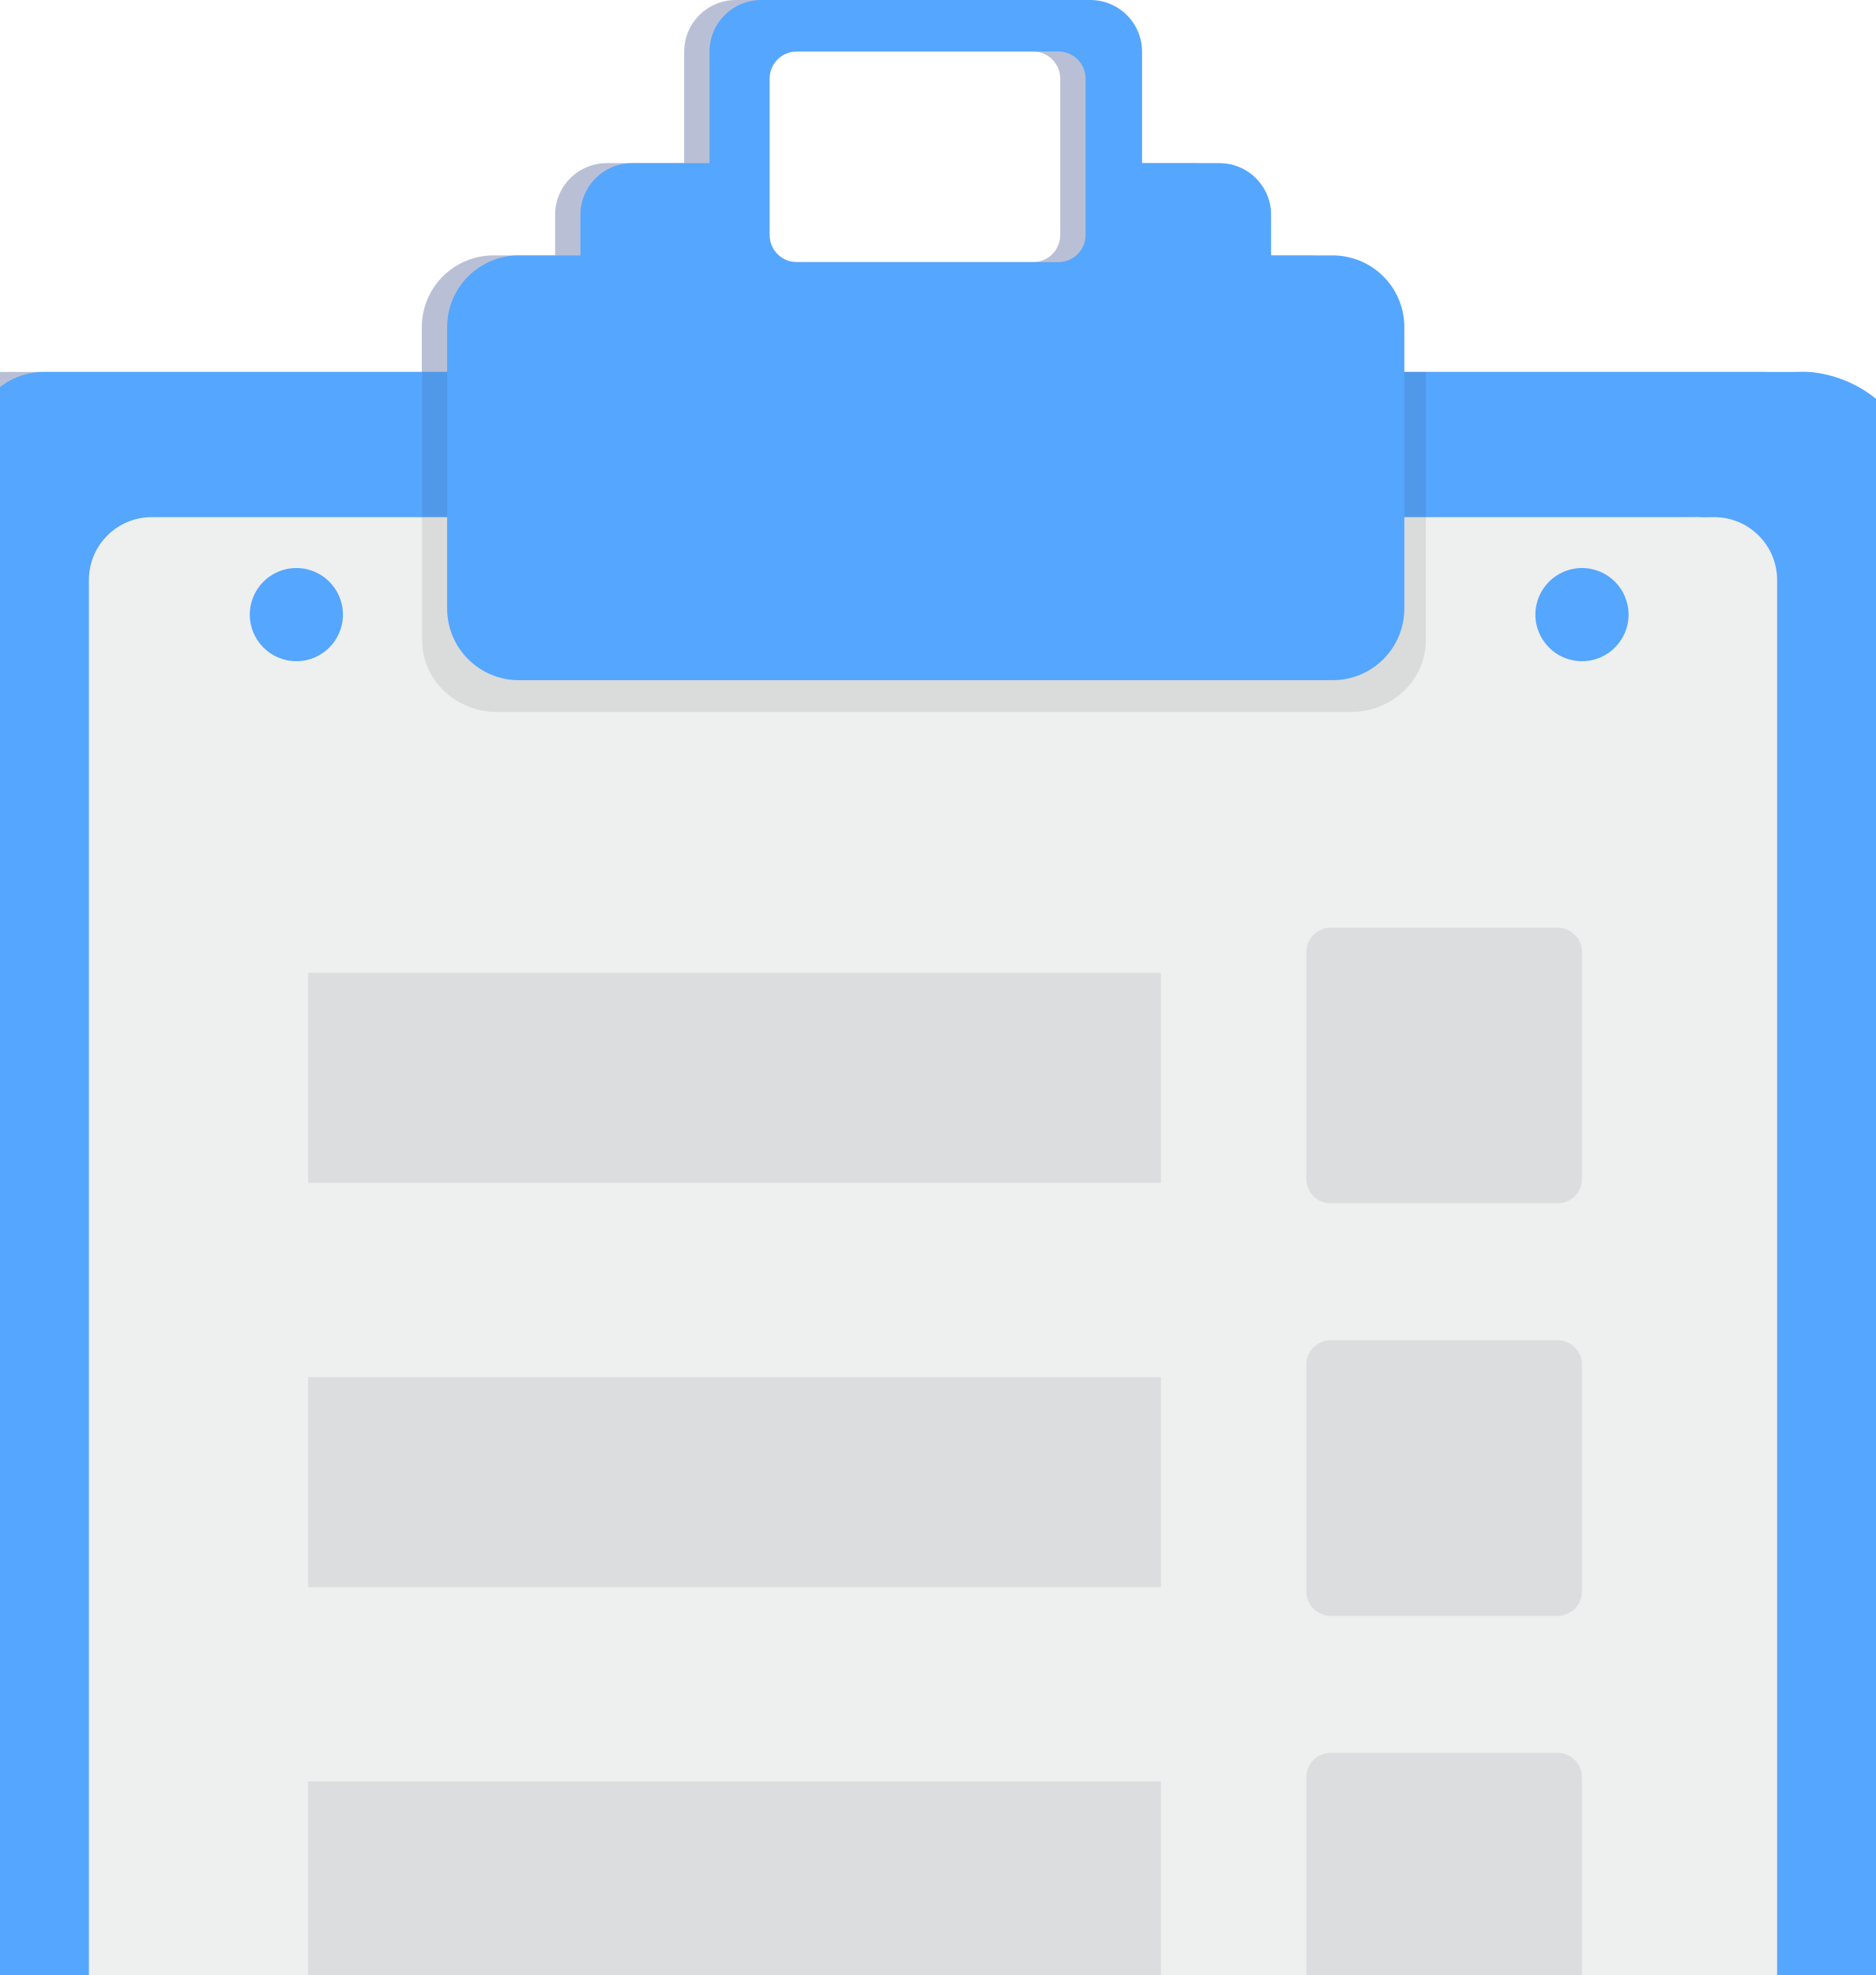
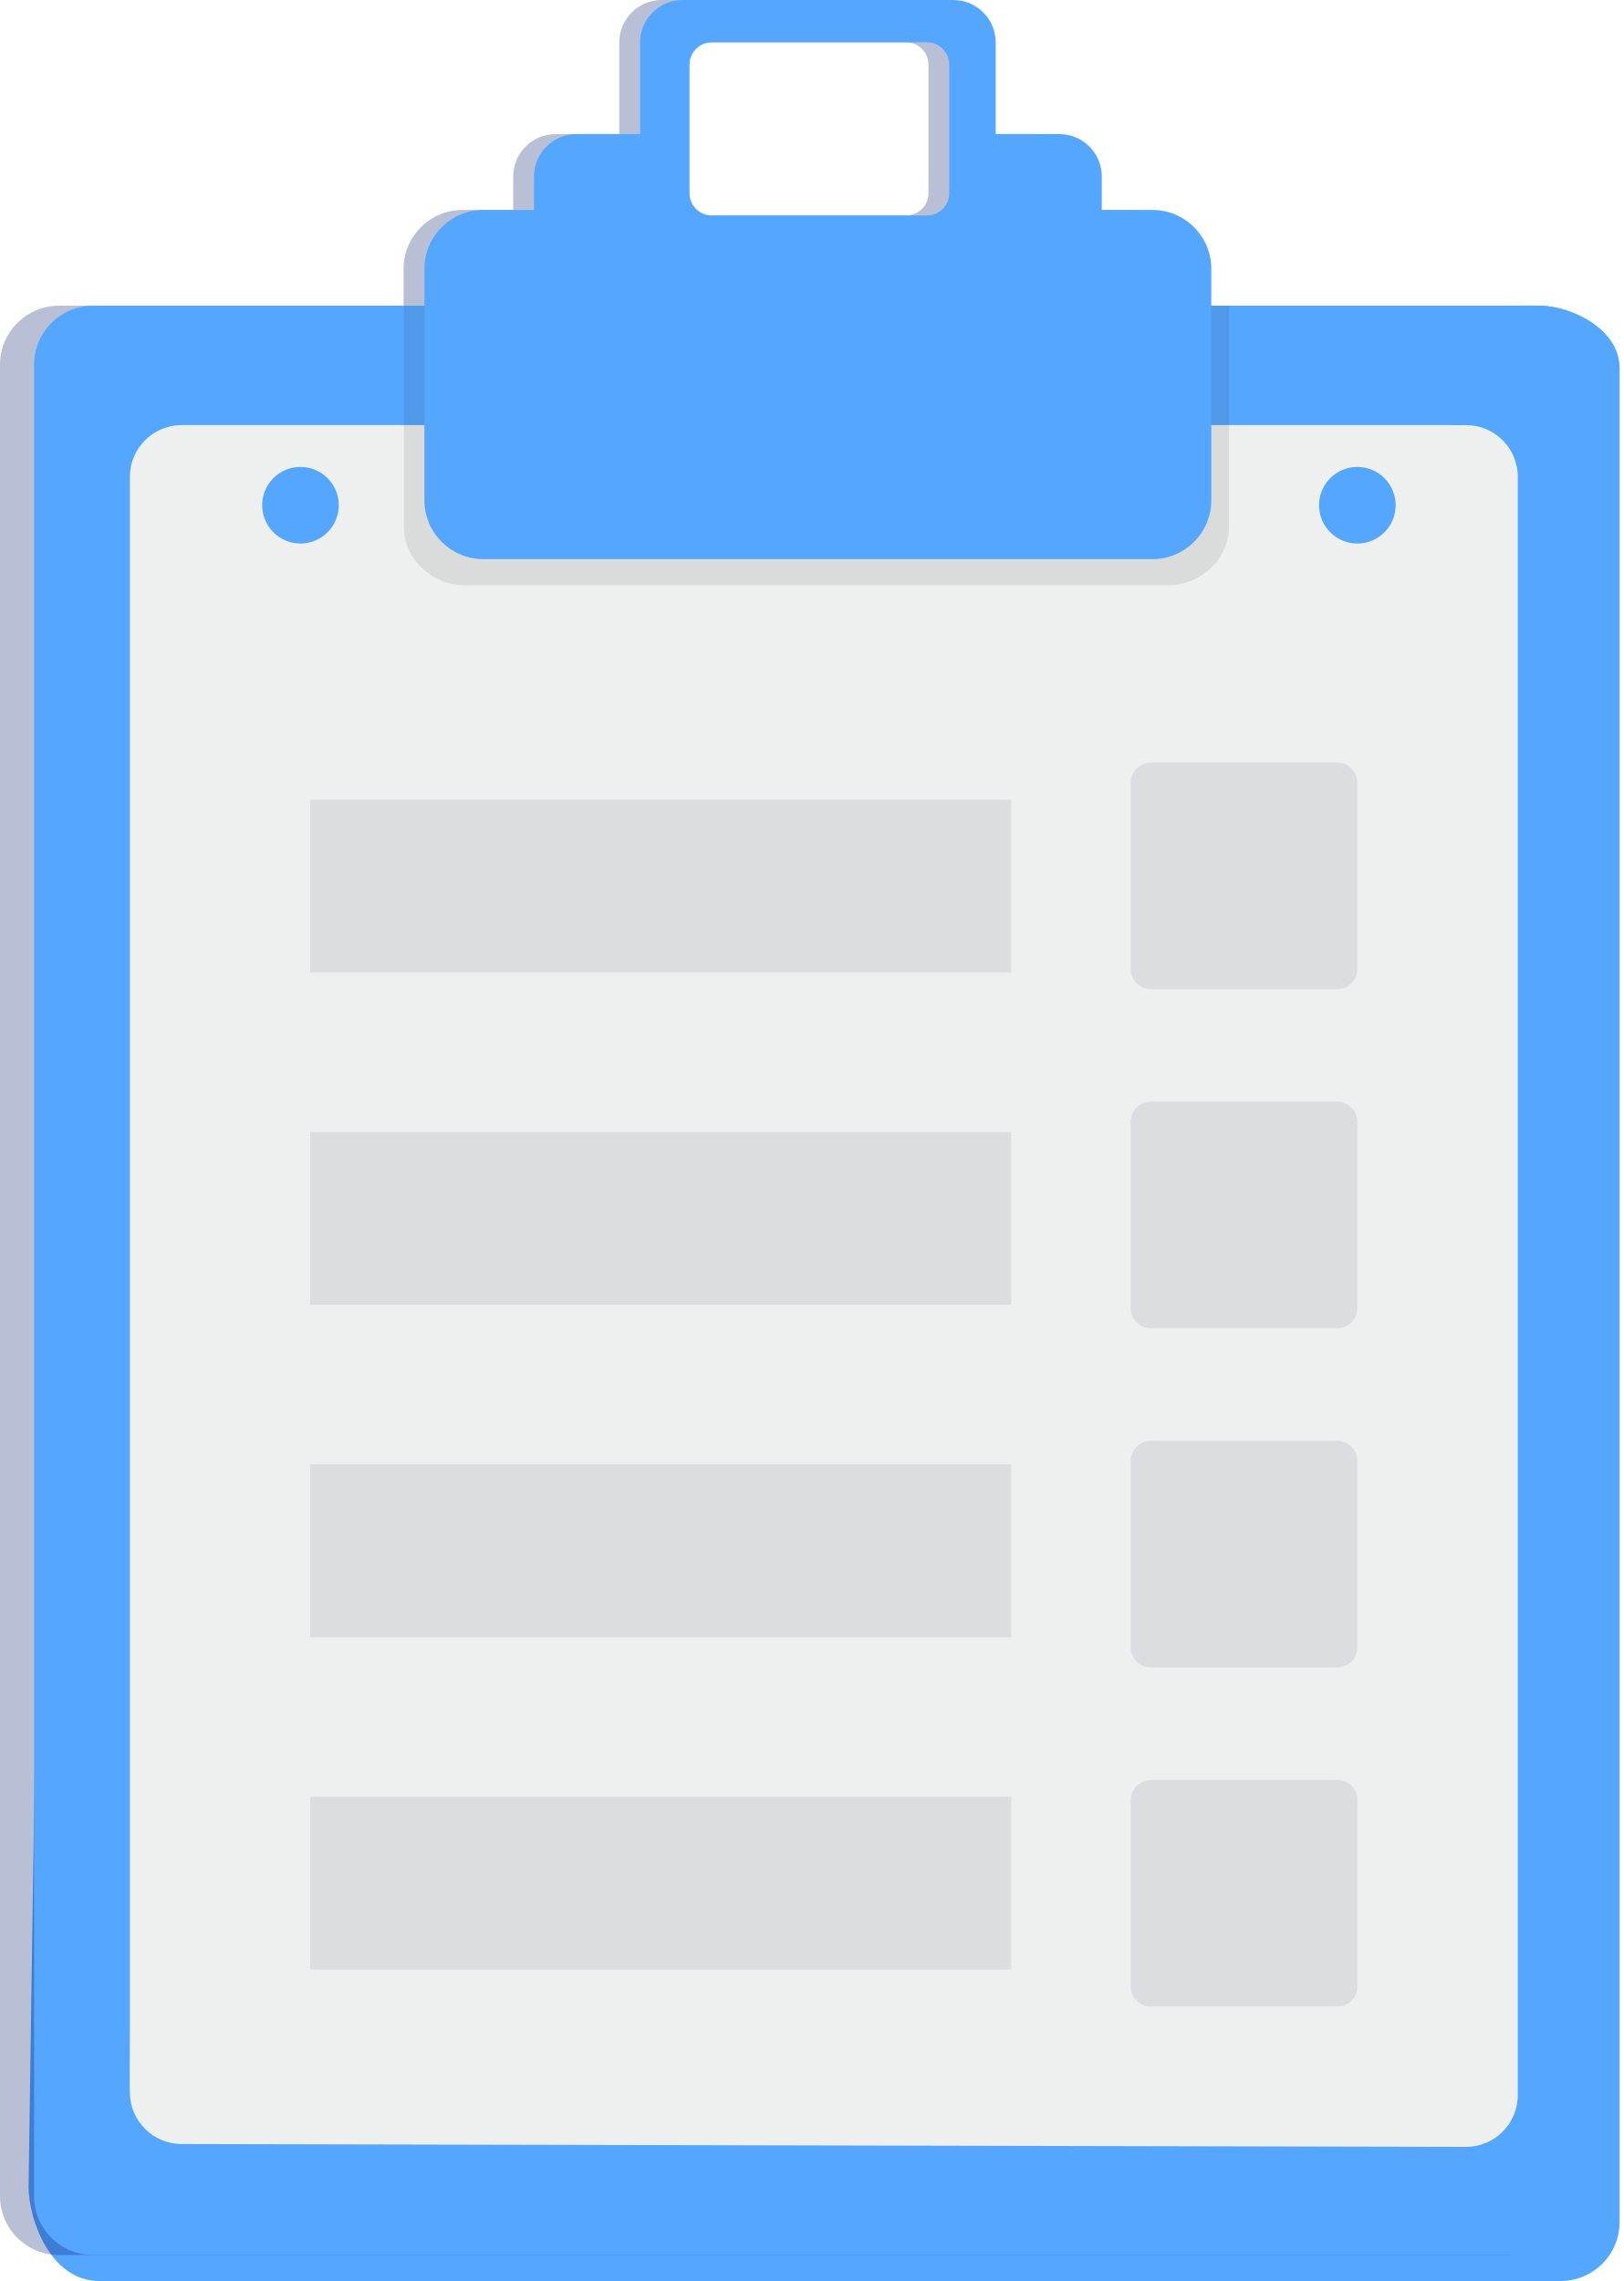
- <svg xmlns="http://www.w3.org/2000/svg" width="190" height="200" viewBox="0 0 190 200" fill="none">
+ <svg xmlns="http://www.w3.org/2000/svg" width="200" height="281" viewBox="0 0 200 281" fill="none">
  <g style="mix-blend-mode:multiply" opacity="0.3">
-     <path d="M132.412 25.864H126.172V21.758C126.172 18.864 123.828 16.519 120.933 16.519H113.102V5.239C113.102 2.345 110.757 0 107.863 0H74.531C71.636 0 69.292 2.345 69.292 5.239V16.519H61.46C58.566 16.519 56.221 18.864 56.221 21.758V25.864H49.982C45.971 25.864 42.721 29.114 42.721 33.125V61.619C42.721 65.63 45.971 68.88 49.982 68.88H132.404C136.415 68.88 139.665 65.63 139.665 61.619V33.125C139.665 29.114 136.415 25.864 132.404 25.864H132.412ZM107.379 23.801C107.379 25.314 106.151 26.542 104.638 26.542H78.124C76.611 26.542 75.383 25.314 75.383 23.801V7.96C75.383 6.446 76.611 5.218 78.124 5.218H104.638C106.151 5.218 107.379 6.446 107.379 7.96V23.801Z" fill="#152C77" />
+     <path d="M139.412 25.864H133.173V21.758C133.173 18.864 130.828 16.519 127.934 16.519H120.102V5.239C120.102 2.345 117.758 0 114.863 0H81.531C78.637 0 76.292 2.345 76.292 5.239V16.519H68.461C65.566 16.519 63.222 18.864 63.222 21.758V25.864H56.982C52.971 25.864 49.721 29.114 49.721 33.125V61.619C49.721 65.63 52.971 68.88 56.982 68.88H139.404C143.415 68.88 146.665 65.63 146.665 61.619V33.125C146.665 29.114 143.415 25.864 139.404 25.864H139.412ZM114.379 23.801C114.379 25.314 113.151 26.542 111.638 26.542H85.124C83.611 26.542 82.383 25.314 82.383 23.801V7.96C82.383 6.446 83.611 5.218 85.124 5.218H111.638C113.151 5.218 114.379 6.446 114.379 7.96V23.801Z" fill="#152C77" />
  </g>
-   <path d="M192.528 273.739C192.528 277.75 189.278 281 185.267 281H5.219C-0.794 281 -3.481 273.409 -3.481 269.398L-0.231 48.124C-0.231 44.113 3.019 40.863 7.03 40.863L182.703 37.662C186.714 37.662 192.528 40.631 192.528 45.303V273.739Z" fill="#55A6FF" />
+   <path d="M199.528 273.739C199.528 277.75 196.278 281 192.267 281H12.219C6.207 281 3.519 273.409 3.519 269.398L6.769 48.124C6.769 44.113 10.019 40.863 14.03 40.863L189.704 37.662C193.715 37.662 199.528 40.631 199.528 45.303V273.739Z" fill="#55A6FF" />
  <g style="mix-blend-mode:multiply" opacity="0.3">
-     <path d="M0.261 37.662H178.502C182.509 37.662 185.763 40.916 185.763 44.923V270.539C185.763 274.546 182.509 277.8 178.502 277.8H0.261C-3.746 277.8 -7 274.546 -7 270.539V44.923C-7 40.916 -3.746 37.662 0.261 37.662Z" fill="#152C77" />
+     <path d="M7.261 37.662H185.503C189.509 37.662 192.764 40.916 192.764 44.923V270.539C192.764 274.546 189.509 277.8 185.503 277.8H7.261C3.254 277.8 0 274.546 0 270.539V44.923C0 40.916 3.254 37.662 7.261 37.662Z" fill="#152C77" />
  </g>
-   <path d="M4.461 37.662H182.703C186.709 37.662 189.964 40.916 189.964 44.923V270.539C189.964 274.546 186.709 277.8 182.703 277.8H4.461C0.454 277.8 -2.8 274.546 -2.8 270.539V44.923C-2.8 40.916 0.454 37.662 4.461 37.662Z" fill="#55A6FF" />
-   <path d="M179.987 258.105C179.987 261.624 177.134 264.477 173.615 264.477L15.374 264.126C11.855 264.126 9.002 261.272 9.002 257.754L10.826 60.119C10.826 56.6 13.679 53.747 17.198 53.747L173.615 52.37C177.134 52.37 179.987 55.223 179.987 58.742V258.109V258.105Z" fill="#EEEFEF" />
-   <path d="M15.378 52.366H171.791C175.306 52.366 178.163 55.219 178.163 58.738V256.728C178.163 260.243 175.31 263.1 171.791 263.1H15.374C11.86 263.1 9.002 260.247 9.002 256.728V58.738C9.002 55.219 11.86 52.366 15.374 52.366H15.378Z" fill="#EEEFEF" />
-   <path opacity="0.1" d="M42.752 37.666V64.841C42.752 68.852 46.159 72.102 50.364 72.102H136.797C141.002 72.102 144.409 68.852 144.409 64.841V37.666H42.752Z" fill="#231F20" />
-   <path d="M134.977 25.864H128.737V21.758C128.737 18.864 126.393 16.519 123.498 16.519H115.667V5.239C115.667 2.345 113.322 0 110.428 0H77.096C74.201 0 71.857 2.345 71.857 5.239V16.519H64.025C61.131 16.519 58.786 18.864 58.786 21.758V25.864H52.547C48.536 25.864 45.286 29.114 45.286 33.125V61.619C45.286 65.63 48.536 68.88 52.547 68.88H134.969C138.98 68.88 142.23 65.63 142.23 61.619V33.125C142.23 29.114 138.98 25.864 134.969 25.864H134.977ZM109.944 23.801C109.944 25.314 108.716 26.542 107.203 26.542H80.689C79.176 26.542 77.948 25.314 77.948 23.801V7.96C77.948 6.446 79.176 5.218 80.689 5.218H107.203C108.716 5.218 109.944 6.446 109.944 7.96V23.801Z" fill="#55A6FF" />
-   <path d="M34.734 62.239C34.734 64.844 32.621 66.957 30.016 66.957C27.411 66.957 25.298 64.844 25.298 62.239C25.298 59.635 27.411 57.522 30.016 57.522C32.621 57.522 34.734 59.635 34.734 62.239Z" fill="#55A6FF" />
-   <path d="M164.939 62.239C164.939 64.844 162.826 66.957 160.221 66.957C157.616 66.957 155.503 64.844 155.503 62.239C155.503 59.635 157.616 57.522 160.221 57.522C162.826 57.522 164.939 59.635 164.939 62.239Z" fill="#55A6FF" />
-   <path d="M134.775 93.946H157.753C159.114 93.946 160.218 95.05 160.218 96.411V119.393C160.218 120.753 159.114 121.857 157.753 121.857H134.771C133.411 121.857 132.307 120.753 132.307 119.393V96.411C132.307 95.05 133.411 93.946 134.771 93.946H134.775Z" fill="#DCDDDE" />
-   <path d="M134.775 135.722H157.753C159.114 135.722 160.218 136.826 160.218 138.186V161.168C160.218 162.529 159.114 163.633 157.753 163.633H134.771C133.411 163.633 132.307 162.529 132.307 161.168V138.186C132.307 136.826 133.411 135.722 134.771 135.722H134.775Z" fill="#DCDDDE" />
-   <path d="M134.775 177.502H157.753C159.114 177.502 160.218 178.606 160.218 179.966V202.949C160.218 204.309 159.114 205.413 157.753 205.413H134.771C133.411 205.413 132.307 204.309 132.307 202.949V179.966C132.307 178.606 133.411 177.502 134.771 177.502H134.775Z" fill="#DCDDDE" />
-   <path d="M117.577 98.508H31.21V119.786H117.577V98.508Z" fill="#DCDDDE" />
-   <path d="M117.577 139.456H31.21V160.735H117.577V139.456Z" fill="#DCDDDE" />
-   <path d="M117.577 180.4H31.21V201.679H117.577V180.4Z" fill="#DCDDDE" />
+   <path d="M11.461 37.662H189.703C193.71 37.662 196.964 40.916 196.964 44.923V270.539C196.964 274.546 193.71 277.8 189.703 277.8H11.461C7.454 277.8 4.2 274.546 4.2 270.539V44.923C4.2 40.916 7.454 37.662 11.461 37.662Z" fill="#55A6FF" />
+   <path d="M186.987 258.105C186.987 261.624 184.134 264.477 180.615 264.477L22.374 264.126C18.856 264.126 16.002 261.272 16.002 257.754L17.826 60.119C17.826 56.6 20.679 53.747 24.198 53.747L180.615 52.37C184.134 52.37 186.987 55.223 186.987 58.742V258.109V258.105Z" fill="#EEEFEF" />
+   <path d="M22.379 52.366H178.792C182.306 52.366 185.164 55.219 185.164 58.738V256.728C185.164 260.243 182.311 263.1 178.792 263.1H22.374C18.86 263.1 16.002 260.247 16.002 256.728V58.738C16.002 55.219 18.86 52.366 22.374 52.366H22.379Z" fill="#EEEFEF" />
+   <path opacity="0.1" d="M49.752 37.666V64.841C49.752 68.852 53.159 72.102 57.364 72.102H143.797C148.002 72.102 151.41 68.852 151.41 64.841V37.666H49.752Z" fill="#231F20" />
+   <path d="M141.977 25.864H135.738V21.758C135.738 18.864 133.393 16.519 130.499 16.519H122.667V5.239C122.667 2.345 120.323 0 117.428 0H84.096C81.202 0 78.857 2.345 78.857 5.239V16.519H71.025C68.131 16.519 65.787 18.864 65.787 21.758V25.864H59.547C55.536 25.864 52.286 29.114 52.286 33.125V61.619C52.286 65.63 55.536 68.88 59.547 68.88H141.969C145.98 68.88 149.23 65.63 149.23 61.619V33.125C149.23 29.114 145.98 25.864 141.969 25.864H141.977ZM116.944 23.801C116.944 25.314 115.716 26.542 114.203 26.542H87.689C86.176 26.542 84.948 25.314 84.948 23.801V7.96C84.948 6.446 86.176 5.218 87.689 5.218H114.203C115.716 5.218 116.944 6.446 116.944 7.96V23.801Z" fill="#55A6FF" />
+   <path d="M41.734 62.239C41.734 64.844 39.621 66.957 37.016 66.957C34.411 66.957 32.298 64.844 32.298 62.239C32.298 59.635 34.411 57.522 37.016 57.522C39.621 57.522 41.734 59.635 41.734 62.239Z" fill="#55A6FF" />
+   <path d="M171.94 62.239C171.94 64.844 169.827 66.957 167.222 66.957C164.617 66.957 162.504 64.844 162.504 62.239C162.504 59.635 164.617 57.522 167.222 57.522C169.827 57.522 171.94 59.635 171.94 62.239Z" fill="#55A6FF" />
+   <path d="M141.775 93.946H164.753C166.114 93.946 167.218 95.05 167.218 96.411V119.393C167.218 120.753 166.114 121.857 164.753 121.857H141.771C140.411 121.857 139.307 120.753 139.307 119.393V96.411C139.307 95.05 140.411 93.946 141.771 93.946H141.775Z" fill="#DCDDDE" />
+   <path d="M141.775 135.722H164.753C166.114 135.722 167.218 136.826 167.218 138.186V161.168C167.218 162.529 166.114 163.633 164.753 163.633H141.771C140.411 163.633 139.307 162.529 139.307 161.168V138.186C139.307 136.826 140.411 135.722 141.771 135.722H141.775Z" fill="#DCDDDE" />
+   <path d="M141.775 177.502H164.753C166.114 177.502 167.218 178.606 167.218 179.966V202.949C167.218 204.309 166.114 205.413 164.753 205.413H141.771C140.411 205.413 139.307 204.309 139.307 202.949V179.966C139.307 178.606 140.411 177.502 141.771 177.502H141.775Z" fill="#DCDDDE" />
+   <path d="M141.775 219.277H164.758C166.118 219.277 167.222 220.381 167.222 221.742V244.724C167.222 246.084 166.118 247.188 164.758 247.188H141.775C140.415 247.188 139.311 246.084 139.311 244.724V221.742C139.311 220.381 140.415 219.277 141.775 219.277Z" fill="#DCDDDE" />
+   <path d="M124.578 98.508H38.211V119.786H124.578V98.508Z" fill="#DCDDDE" />
+   <path d="M124.578 139.456H38.211V160.735H124.578V139.456Z" fill="#DCDDDE" />
+   <path d="M124.578 180.4H38.211V201.679H124.578V180.4Z" fill="#DCDDDE" />
+   <path d="M124.578 221.35H38.211V242.628H124.578V221.35Z" fill="#DCDDDE" />
</svg>
